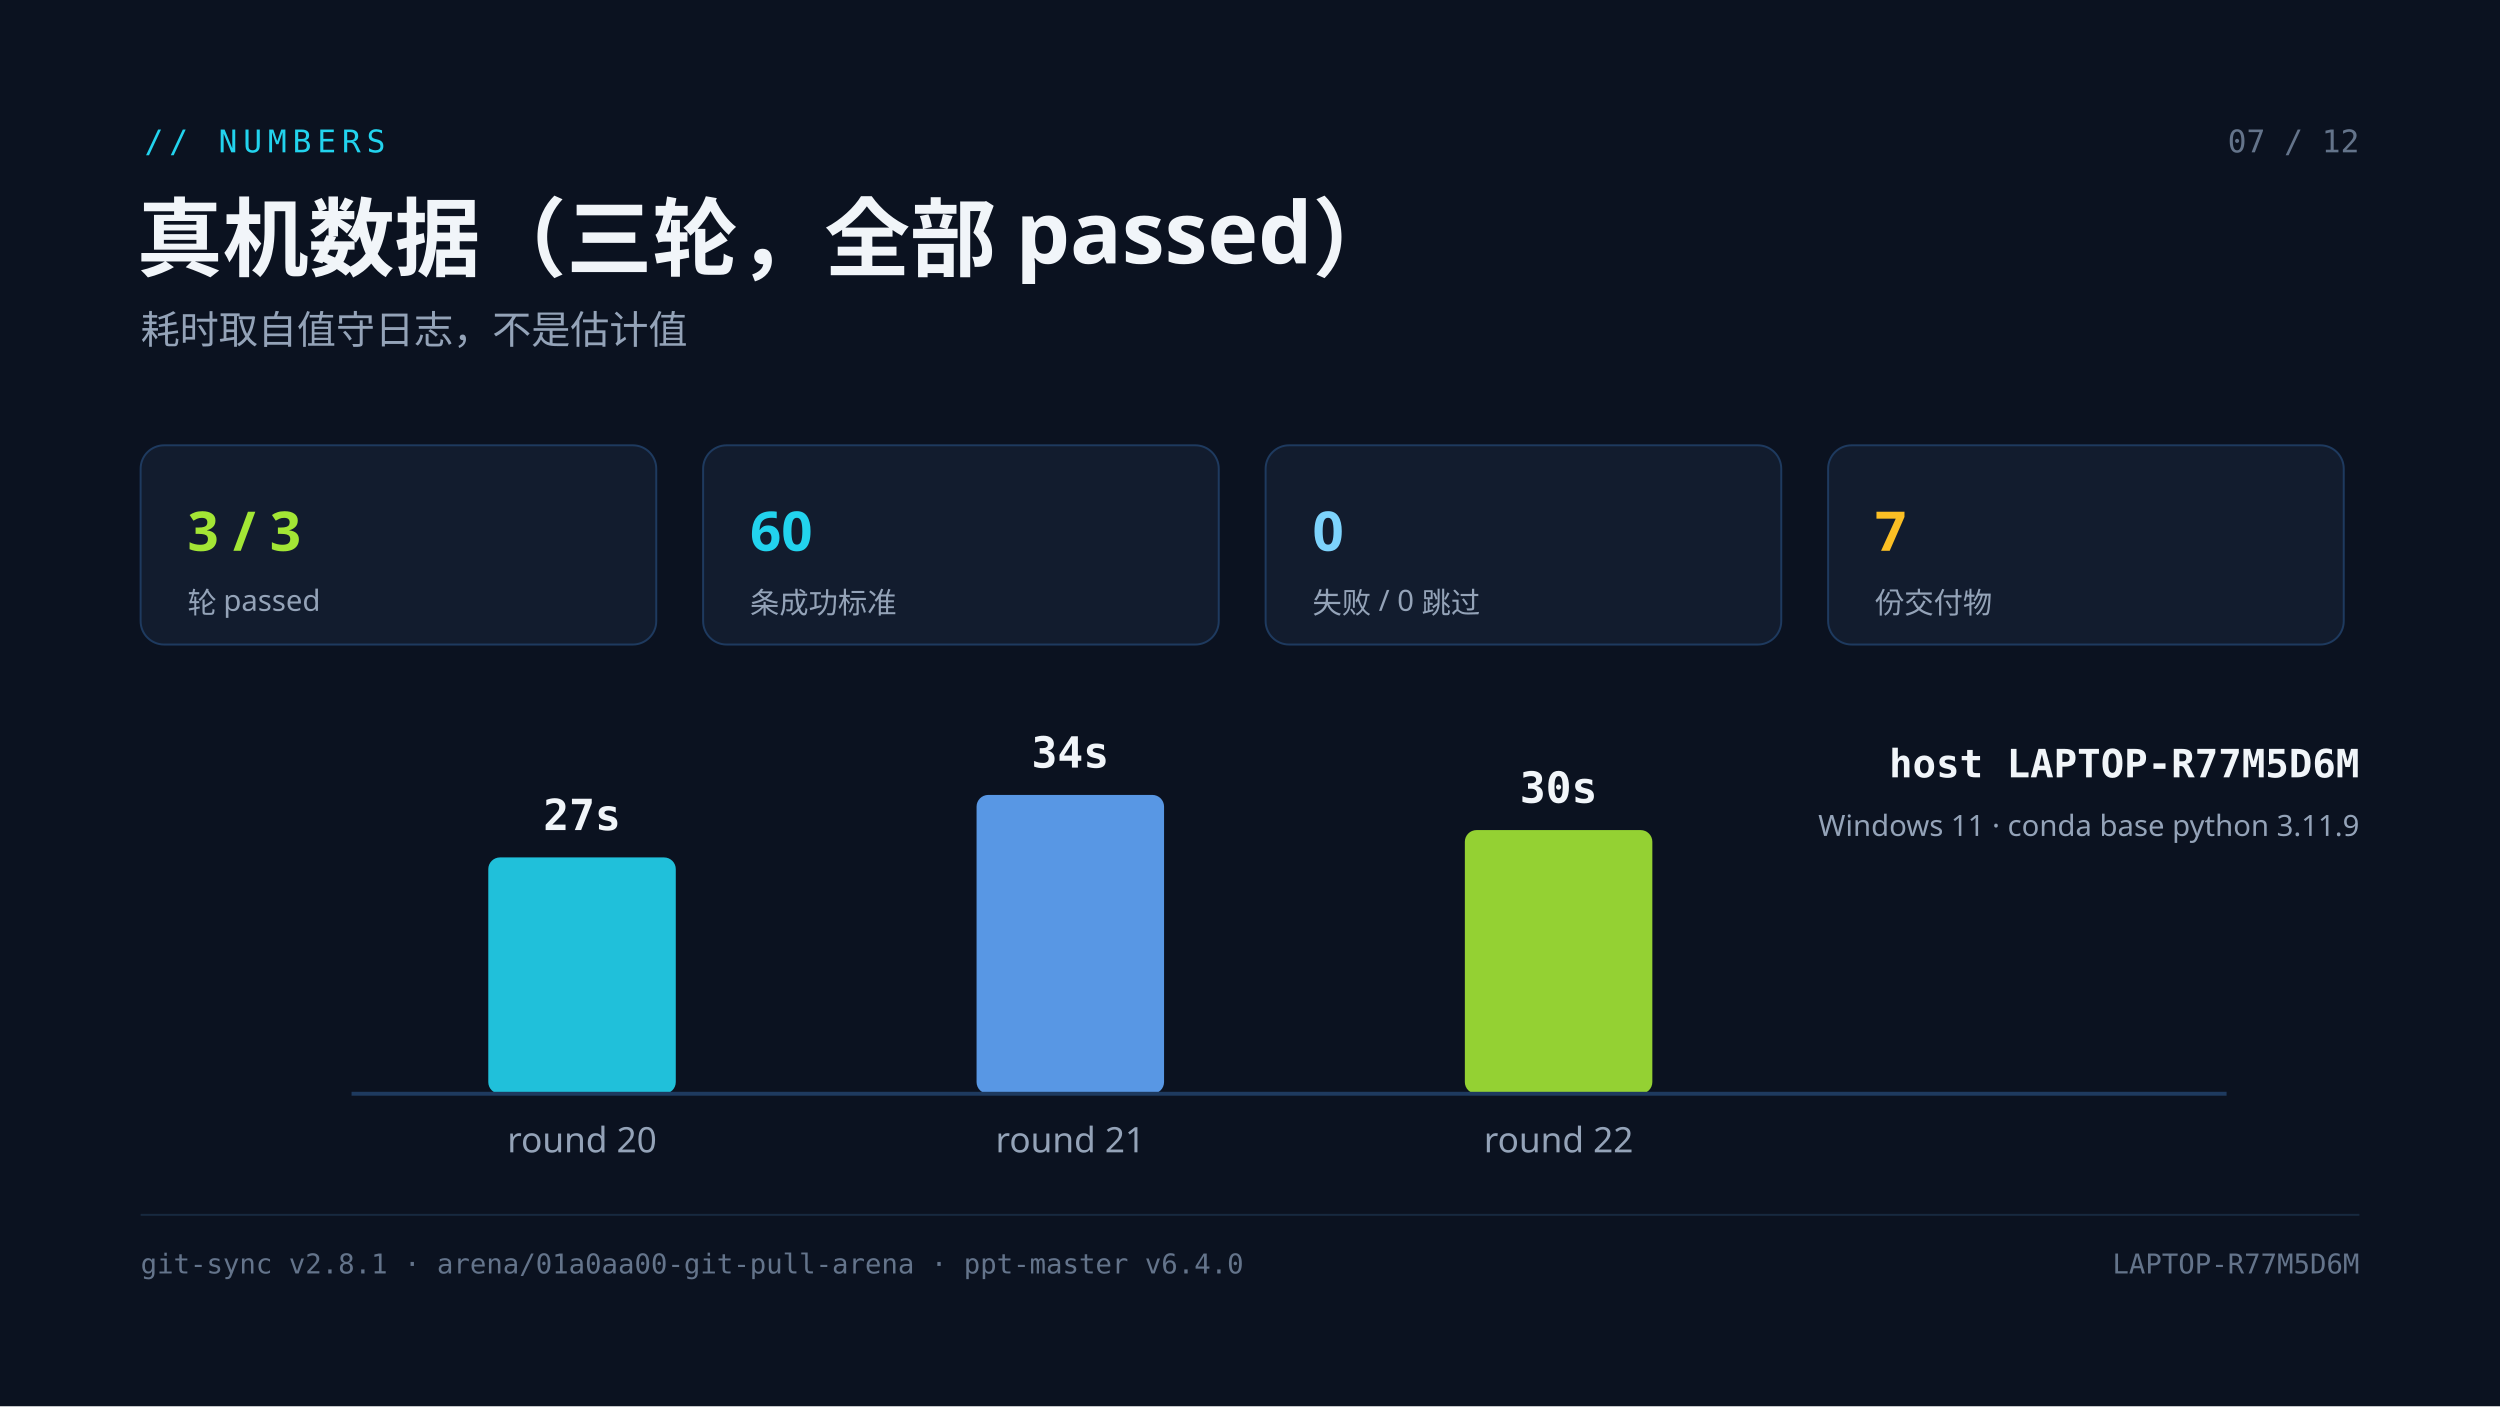
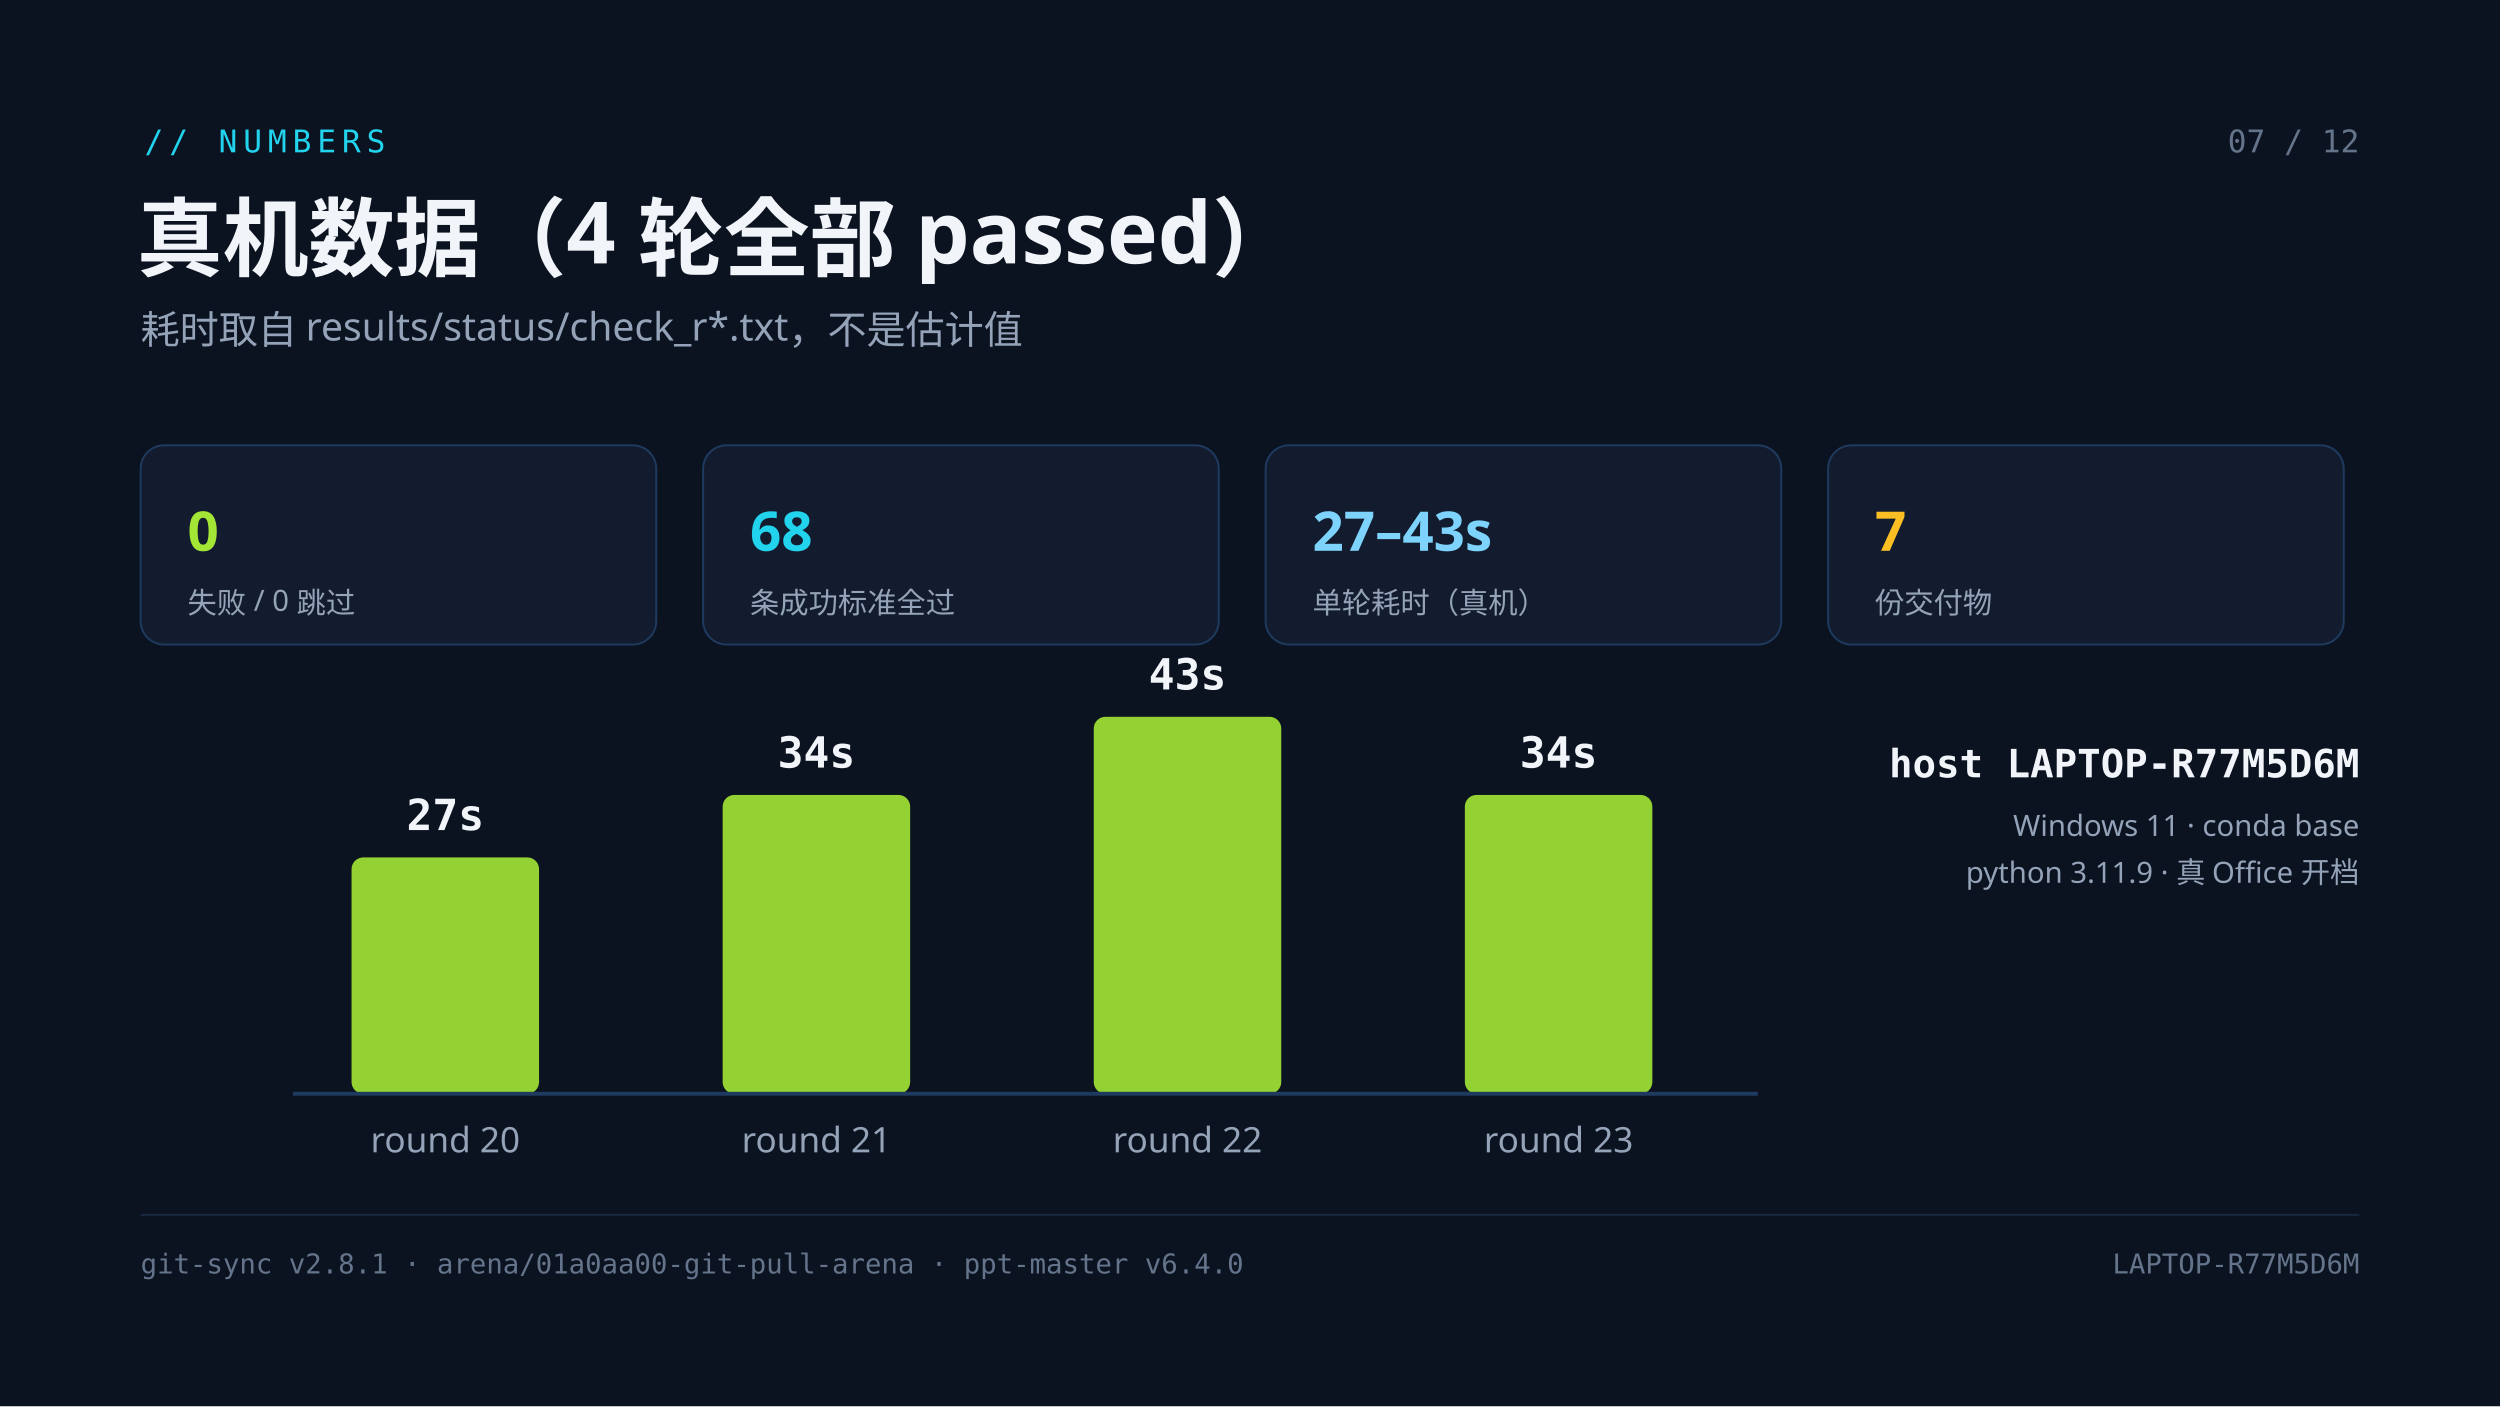
<svg xmlns="http://www.w3.org/2000/svg" viewBox="0 0 1280 720" lang="zh-CN" font-family="Microsoft YaHei, Segoe UI, sans-serif" data-pptx-page-role="content">
  <defs>
    <filter id="glow" x="-60%" y="-60%" width="220%" height="220%">
      <feGaussianBlur stdDeviation="7" result="b" />
      <feMerge>
        <feMergeNode in="b" />
        <feMergeNode in="SourceGraphic" />
      </feMerge>
    </filter>
  </defs>
  <rect x="0" y="0" width="1280" height="720" fill="#0B1220" id="bg" data-pptx-role="background" />
  <g id="page-title" data-pptx-bounds="70 44 1140 144">
    <text x="74" y="78" font-size="16" fill="#22D3EE" font-family="Consolas, monospace" letter-spacing="3">//  NUMBERS</text>
-     <text x="70" y="138" font-size="44" fill="#F1F5F9" font-weight="700">真机数据（三轮，全部 passed）</text>
-     <text x="72" y="176" font-size="20" fill="#94A3B8">耗时取自值守日志，不是估计值</text>
+     <text x="70" y="138" font-size="44" fill="#F1F5F9" font-weight="700">真机数据（4 轮全部 passed）</text>
+     <text x="72" y="176" font-size="20" fill="#94A3B8">耗时取自 results/status/check_r*.txt，不是估计值</text>
  </g>
  <text x="1208" y="78" font-size="16" fill="#64748B" id="page-number" data-pptx-role="page-number" font-family="Consolas, monospace" text-anchor="end">07 / 12</text>
  <line x1="72" y1="622" x2="1208" y2="622" stroke="#17293F" stroke-width="1" id="frame-rule" data-pptx-role="decoration" />
  <text x="72" y="652" font-size="14" fill="#64748B" id="footer-left" data-pptx-role="footer" font-family="Consolas, monospace">git-sync v2.8.1  ·  arena/01a0aa00-git-pull-arena  ·  ppt-master v6.4.0</text>
  <text x="1208" y="652" font-size="14" fill="#64748B" id="footer-right" data-pptx-role="footer" font-family="Consolas, monospace" text-anchor="end">LAPTOP-R77M5D6M</text>
  <g id="kpi-1" data-pptx-bounds="72 228 264 102">
    <rect x="72" y="228" width="264" height="102" fill="#121C2E" stroke="#1E3A5F" stroke-width="1" rx="12" />
-     <text x="96" y="282" font-size="28" fill="#A3E635" font-weight="700">3 / 3</text>
-     <text x="96" y="314" font-size="15" fill="#94A3B8">轮 passed</text>
+     <text x="96" y="282" font-size="28" fill="#A3E635" font-weight="700">0</text>
+     <text x="96" y="314" font-size="15" fill="#94A3B8">失败 / 0 跳过</text>
  </g>
  <g id="kpi-2" data-pptx-bounds="360 228 264 102">
    <rect x="360" y="228" width="264" height="102" fill="#121C2E" stroke="#1E3A5F" stroke-width="1" rx="12" />
-     <text x="384" y="282" font-size="28" fill="#22D3EE" font-weight="700">60</text>
-     <text x="384" y="314" font-size="15" fill="#94A3B8">条成功标准</text>
+     <text x="384" y="282" font-size="28" fill="#22D3EE" font-weight="700">68</text>
+     <text x="384" y="314" font-size="15" fill="#94A3B8">条成功标准全过</text>
  </g>
  <g id="kpi-3" data-pptx-bounds="648 228 264 102">
    <rect x="648" y="228" width="264" height="102" fill="#121C2E" stroke="#1E3A5F" stroke-width="1" rx="12" />
-     <text x="672" y="282" font-size="28" fill="#7DD3FC" font-weight="700">0</text>
-     <text x="672" y="314" font-size="15" fill="#94A3B8">失败 / 0 跳过</text>
+     <text x="672" y="282" font-size="28" fill="#7DD3FC" font-weight="700">27–43s</text>
+     <text x="672" y="314" font-size="15" fill="#94A3B8">单轮耗时（真机）</text>
  </g>
  <g id="kpi-4" data-pptx-bounds="936 228 264 102">
    <rect x="936" y="228" width="264" height="102" fill="#121C2E" stroke="#1E3A5F" stroke-width="1" rx="12" />
    <text x="960" y="282" font-size="28" fill="#FBBF24" font-weight="700">7</text>
    <text x="960" y="314" font-size="15" fill="#94A3B8">份交付物</text>
  </g>
-   <g id="bar-1" data-pptx-bounds="222 403 152 197">
-     <rect x="250" y="439" width="96" height="121" fill="#22D3EE" rx="6" opacity="0.9" />
-     <text x="298" y="425" font-size="22" fill="#F1F5F9" font-family="Consolas, monospace" font-weight="700" text-anchor="middle">27s</text>
-     <text x="298" y="590" font-size="18" fill="#94A3B8" text-anchor="middle">round 20</text>
+   <g id="bar-1" data-pptx-bounds="152 403 152 197">
+     <rect x="180" y="439" width="96" height="121" fill="#A3E635" rx="6" opacity="0.9" />
+     <text x="228" y="425" font-size="22" fill="#F1F5F9" font-family="Consolas, monospace" font-weight="700" text-anchor="middle">27s</text>
+     <text x="228" y="590" font-size="18" fill="#94A3B8" text-anchor="middle">round 20</text>
  </g>
-   <g id="bar-2" data-pptx-bounds="472 371 152 229">
-     <rect x="500" y="407" width="96" height="153" fill="#60A5FA" rx="6" opacity="0.9" />
-     <text x="548" y="393" font-size="22" fill="#F1F5F9" font-family="Consolas, monospace" font-weight="700" text-anchor="middle">34s</text>
-     <text x="548" y="590" font-size="18" fill="#94A3B8" text-anchor="middle">round 21</text>
+   <g id="bar-2" data-pptx-bounds="342 371 152 229">
+     <rect x="370" y="407" width="96" height="153" fill="#A3E635" rx="6" opacity="0.9" />
+     <text x="418" y="393" font-size="22" fill="#F1F5F9" font-family="Consolas, monospace" font-weight="700" text-anchor="middle">34s</text>
+     <text x="418" y="590" font-size="18" fill="#94A3B8" text-anchor="middle">round 21</text>
  </g>
-   <g id="bar-3" data-pptx-bounds="722 389 152 211">
-     <rect x="750" y="425" width="96" height="135" fill="#A3E635" rx="6" opacity="0.9" />
-     <text x="798" y="411" font-size="22" fill="#F1F5F9" font-family="Consolas, monospace" font-weight="700" text-anchor="middle">30s</text>
-     <text x="798" y="590" font-size="18" fill="#94A3B8" text-anchor="middle">round 22</text>
+   <g id="bar-3" data-pptx-bounds="532 331 152 269">
+     <rect x="560" y="367" width="96" height="193" fill="#A3E635" rx="6" opacity="0.9" />
+     <text x="608" y="353" font-size="22" fill="#F1F5F9" font-family="Consolas, monospace" font-weight="700" text-anchor="middle">43s</text>
+     <text x="608" y="590" font-size="18" fill="#94A3B8" text-anchor="middle">round 22</text>
  </g>
-   <line x1="180" y1="560" x2="1140" y2="560" stroke="#1E3A5F" stroke-width="2" id="axis" data-pptx-role="decoration" />
-   <g id="numbers-host" data-pptx-bounds="900 360 308 80" text-anchor="end">
+   <g id="bar-4" data-pptx-bounds="722 371 152 229">
+     <rect x="750" y="407" width="96" height="153" fill="#A3E635" rx="6" opacity="0.9" />
+     <text x="798" y="393" font-size="22" fill="#F1F5F9" font-family="Consolas, monospace" font-weight="700" text-anchor="middle">34s</text>
+     <text x="798" y="590" font-size="18" fill="#94A3B8" text-anchor="middle">round 23</text>
+   </g>
+   <line x1="150" y1="560" x2="900" y2="560" stroke="#1E3A5F" stroke-width="2" id="axis" data-pptx-role="decoration" />
+   <g id="numbers-host" data-pptx-bounds="900 360 308 112" text-anchor="end">
    <text x="1208" y="398" font-size="20" fill="#F1F5F9" font-family="Consolas, monospace" font-weight="700">host LAPTOP-R77M5D6M</text>
-     <text x="1208" y="428" font-size="15" fill="#94A3B8">Windows 11 · conda base python 3.11.9</text>
+     <text x="1208" y="428" font-size="15" fill="#94A3B8">Windows 11 · conda base</text>
+     <text x="1208" y="452" font-size="15" fill="#94A3B8">python 3.11.9 · 真 Office 开档</text>
  </g>
</svg>
